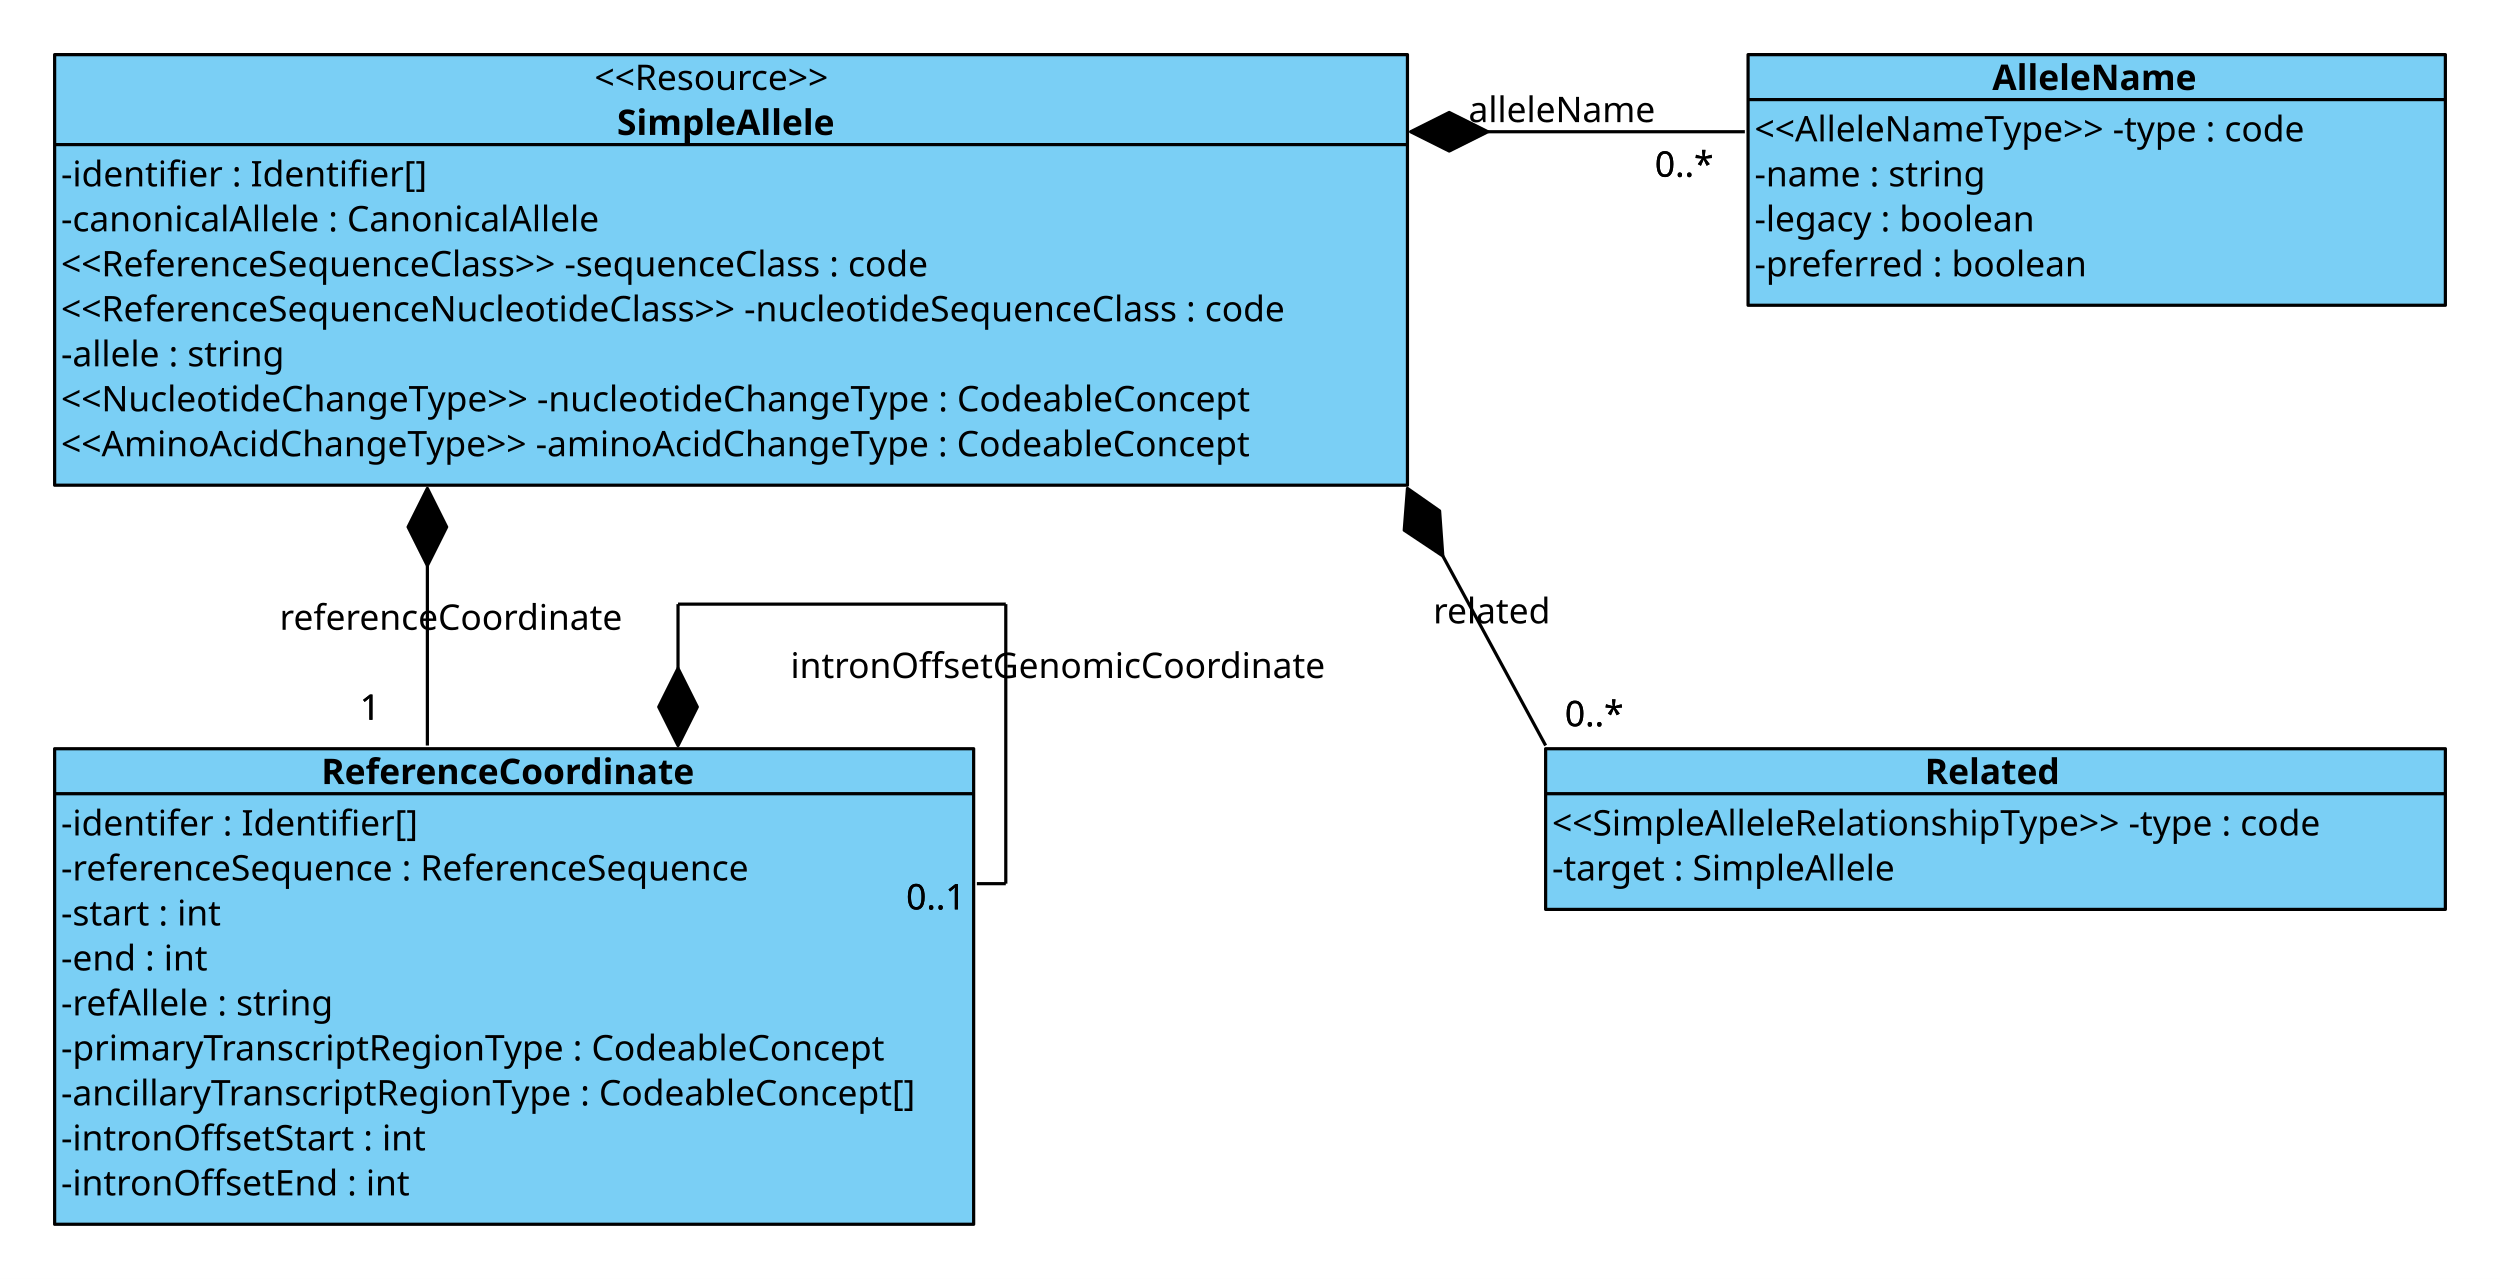
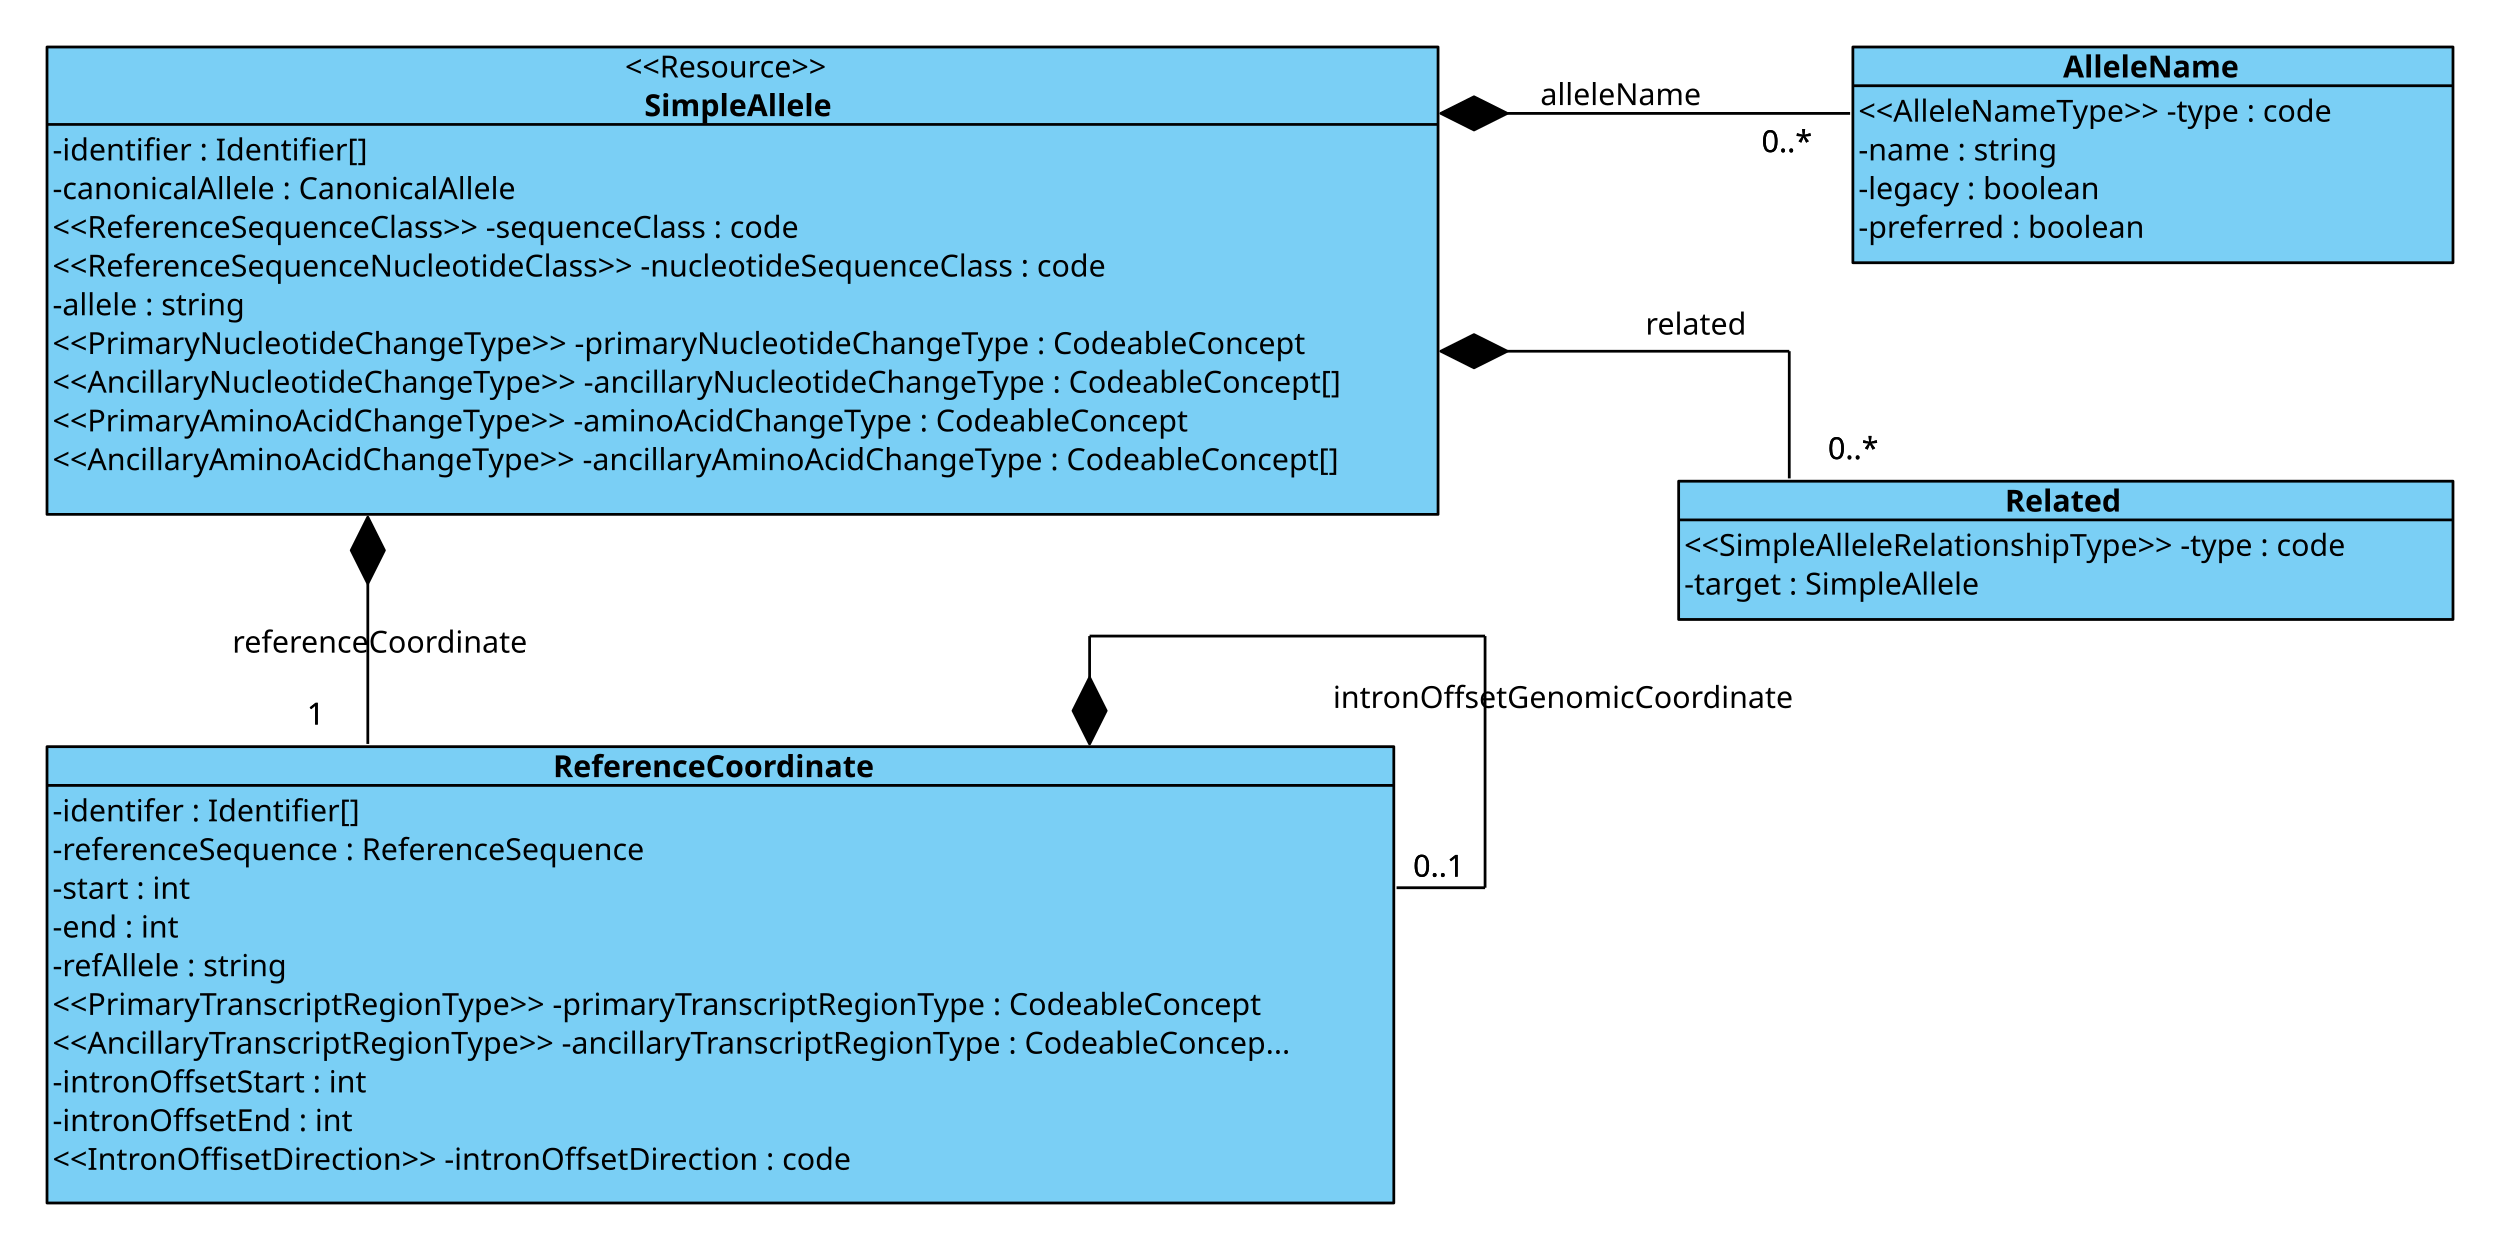
- <svg xmlns="http://www.w3.org/2000/svg" fill-opacity="0" color-rendering="auto" color-interpolation="auto" stroke="rgb(0,0,0)" text-rendering="auto" stroke-linecap="square" width="778" stroke-miterlimit="10" stroke-opacity="0" shape-rendering="auto" fill="rgb(0,0,0)" stroke-dasharray="none" font-weight="normal" stroke-width="1" height="398" font-family="'Dialog'" font-style="normal" stroke-linejoin="miter" font-size="12" stroke-dashoffset="0" image-rendering="auto">
+ <svg xmlns="http://www.w3.org/2000/svg" fill-opacity="0" color-rendering="auto" color-interpolation="auto" stroke="rgb(0,0,0)" text-rendering="auto" stroke-linecap="square" width="904" stroke-miterlimit="10" stroke-opacity="0" shape-rendering="auto" fill="rgb(0,0,0)" stroke-dasharray="none" font-weight="normal" stroke-width="1" height="452" font-family="'Dialog'" font-style="normal" stroke-linejoin="miter" font-size="12" stroke-dashoffset="0" image-rendering="auto">
  <defs id="genericDefs" />
  <g>
    <defs id="defs1">
      <clipPath clipPathUnits="userSpaceOnUse" id="clipPath1">
-         <path d="M-9 -9 L430 -9 L430 143 L-9 143 L-9 -9 Z" />
+         <path d="M-9 -9 L512 -9 L512 178 L-9 178 L-9 -9 Z" />
      </clipPath>
      <clipPath clipPathUnits="userSpaceOnUse" id="clipPath2">
-         <path d="M0 0 L0 106 L421 106 L421 0 Z" />
+         <path d="M0 0 L0 141 L503 141 L503 0 Z" />
      </clipPath>
      <clipPath clipPathUnits="userSpaceOnUse" id="clipPath3">
-         <path d="M0 0 L421 0 L421 28 L0 28 L0 0 Z" />
+         <path d="M0 0 L503 0 L503 28 L0 28 L0 0 Z" />
      </clipPath>
      <clipPath clipPathUnits="userSpaceOnUse" id="clipPath4">
        <path d="M-9 -9 L226 -9 L226 87 L-9 87 L-9 -9 Z" />
      </clipPath>
      <clipPath clipPathUnits="userSpaceOnUse" id="clipPath5">
        <path d="M0 0 L0 64 L217 64 L217 0 Z" />
      </clipPath>
      <clipPath clipPathUnits="userSpaceOnUse" id="clipPath6">
        <path d="M0 0 L217 0 L217 14 L0 14 L0 0 Z" />
      </clipPath>
      <clipPath clipPathUnits="userSpaceOnUse" id="clipPath7">
-         <path d="M-9 -9 L295 -9 L295 157 L-9 157 L-9 -9 Z" />
+         <path d="M-9 -9 L496 -9 L496 174 L-9 174 L-9 -9 Z" />
      </clipPath>
      <clipPath clipPathUnits="userSpaceOnUse" id="clipPath8">
-         <path d="M0 0 L0 134 L286 134 L286 0 Z" />
+         <path d="M0 0 L0 151 L487 151 L487 0 Z" />
      </clipPath>
      <clipPath clipPathUnits="userSpaceOnUse" id="clipPath9">
-         <path d="M0 0 L286 0 L286 14 L0 14 L0 0 Z" />
+         <path d="M0 0 L487 0 L487 14 L0 14 L0 0 Z" />
      </clipPath>
      <clipPath clipPathUnits="userSpaceOnUse" id="clipPath10">
        <path d="M-9 -9 L289 -9 L289 59 L-9 59 L-9 -9 Z" />
      </clipPath>
      <clipPath clipPathUnits="userSpaceOnUse" id="clipPath11">
        <path d="M0 0 L0 36 L280 36 L280 0 Z" />
      </clipPath>
      <clipPath clipPathUnits="userSpaceOnUse" id="clipPath12">
        <path d="M0 0 L280 0 L280 14 L0 14 L0 0 Z" />
      </clipPath>
      <clipPath clipPathUnits="userSpaceOnUse" id="clipPath13">
+         <path d="M-9 -9 L50 -9 L50 23 L-9 23 L-9 -9 Z" />
+       </clipPath>
+       <clipPath clipPathUnits="userSpaceOnUse" id="clipPath14">
+         <path d="M0 0 L41 0 L41 14 L0 14 L0 0 Z" />
+       </clipPath>
+       <clipPath clipPathUnits="userSpaceOnUse" id="clipPath15">
+         <path d="M-9 -9 L36 -9 L36 23 L-9 23 L-9 -9 Z" />
+       </clipPath>
+       <clipPath clipPathUnits="userSpaceOnUse" id="clipPath16">
+         <path d="M0 0 L27 0 L27 14 L0 14 L0 0 Z" />
+       </clipPath>
+       <clipPath clipPathUnits="userSpaceOnUse" id="clipPath17">
+         <path d="M-2 -2 L228 -2 L228 148 L-2 148 L-2 -2 Z" />
+       </clipPath>
+       <clipPath clipPathUnits="userSpaceOnUse" id="clipPath18">
+         <path d="M-60 -16 L118 -16 L118 30 L-60 30 L-60 -16 Z" />
+       </clipPath>
+       <clipPath clipPathUnits="userSpaceOnUse" id="clipPath19">
        <path d="M-9 -9 L49 -9 L49 23 L-9 23 L-9 -9 Z" />
      </clipPath>
-       <clipPath clipPathUnits="userSpaceOnUse" id="clipPath14">
+       <clipPath clipPathUnits="userSpaceOnUse" id="clipPath20">
        <path d="M0 0 L40 0 L40 14 L0 14 L0 0 Z" />
      </clipPath>
-       <clipPath clipPathUnits="userSpaceOnUse" id="clipPath15">
-         <path d="M-2 -2 L245 -2 L245 282 L-2 282 L-2 -2 Z" />
-       </clipPath>
-       <clipPath clipPathUnits="userSpaceOnUse" id="clipPath16">
-         <path d="M-60 -16 L118 -16 L118 30 L-60 30 L-60 -16 Z" />
-       </clipPath>
-       <clipPath clipPathUnits="userSpaceOnUse" id="clipPath17">
-         <path d="M-9 -9 L50 -9 L50 23 L-9 23 L-9 -9 Z" />
-       </clipPath>
-       <clipPath clipPathUnits="userSpaceOnUse" id="clipPath18">
-         <path d="M0 0 L41 0 L41 14 L0 14 L0 0 Z" />
-       </clipPath>
-       <clipPath clipPathUnits="userSpaceOnUse" id="clipPath19">
-         <path d="M-2 -2 L102 -2 L102 182 L-2 182 L-2 -2 Z" />
-       </clipPath>
-       <clipPath clipPathUnits="userSpaceOnUse" id="clipPath20">
+       <clipPath clipPathUnits="userSpaceOnUse" id="clipPath21">
+         <path d="M-2 -2 L102 -2 L102 184 L-2 184 L-2 -2 Z" />
+       </clipPath>
+       <clipPath clipPathUnits="userSpaceOnUse" id="clipPath22">
        <path d="M-131 -16 L260 -16 L260 30 L-131 30 L-131 -16 Z" />
      </clipPath>
-       <clipPath clipPathUnits="userSpaceOnUse" id="clipPath21">
-         <path d="M-9 -9 L36 -9 L36 23 L-9 23 L-9 -9 Z" />
-       </clipPath>
-       <clipPath clipPathUnits="userSpaceOnUse" id="clipPath22">
-         <path d="M0 0 L27 0 L27 14 L0 14 L0 0 Z" />
-       </clipPath>
      <clipPath clipPathUnits="userSpaceOnUse" id="clipPath23">
-         <path d="M-2 -2 L306 -2 L306 202 L-2 202 L-2 -2 Z" />
+         <path d="M-2 -2 L250 -2 L250 102 L-2 102 L-2 -2 Z" />
      </clipPath>
      <clipPath clipPathUnits="userSpaceOnUse" id="clipPath24">
        <path d="M-81 -16 L160 -16 L160 30 L-81 30 L-81 -16 Z" />
      </clipPath>
      <clipPath clipPathUnits="userSpaceOnUse" id="clipPath25">
-         <path d="M-2 -2 L204 -2 L204 189 L-2 189 L-2 -2 Z" />
+         <path d="M-2 -2 L245 -2 L245 193 L-2 193 L-2 -2 Z" />
      </clipPath>
      <clipPath clipPathUnits="userSpaceOnUse" id="clipPath26">
        <path d="M-193 -16 L384 -16 L384 30 L-193 30 L-193 -16 Z" />
      </clipPath>
    </defs>
    <g fill="white" fill-opacity="1" stroke-opacity="1" stroke="white">
-       <rect x="0" width="778" height="398" y="0" stroke="none" />
+       <rect x="0" width="904" height="452" y="0" stroke="none" />
    </g>
    <g font-size="11" transform="translate(17,17)" fill-opacity="1" fill="rgb(122,207,245)" text-rendering="geometricPrecision" font-family="sans-serif" stroke="rgb(122,207,245)" font-weight="bold" stroke-opacity="1">
-       <rect x="0" width="421" height="134" y="0" clip-path="url(#clipPath1)" stroke="none" />
+       <rect x="0" width="503" height="169" y="0" clip-path="url(#clipPath1)" stroke="none" />
    </g>
    <g font-size="11" stroke-linecap="butt" transform="translate(17,17)" fill-opacity="1" fill="black" text-rendering="geometricPrecision" font-family="sans-serif" stroke-linejoin="round" stroke="black" font-weight="bold" stroke-opacity="1" stroke-miterlimit="0">
-       <rect fill="none" x="0" width="421" height="134" y="0" clip-path="url(#clipPath1)" />
-       <line y2="28" fill="none" x1="0" clip-path="url(#clipPath1)" x2="421" y1="28" />
+       <rect fill="none" x="0" width="503" height="169" y="0" clip-path="url(#clipPath1)" />
+       <line y2="28" fill="none" x1="0" clip-path="url(#clipPath1)" x2="503" y1="28" />
    </g>
    <g font-size="11" transform="matrix(1,0,0,1,17,45)" fill-opacity="1" fill="black" text-rendering="geometricPrecision" font-family="sans-serif" stroke="black" stroke-opacity="1">
      <text x="2" xml:space="preserve" y="13" clip-path="url(#clipPath2)" stroke="none">-identifier : Identifier[]</text>
    </g>
    <g font-size="11" transform="matrix(1,0,0,1,17,45)" fill-opacity="1" fill="black" text-rendering="geometricPrecision" font-family="sans-serif" stroke="black" stroke-opacity="1">
      <text x="2" xml:space="preserve" y="27" clip-path="url(#clipPath2)" stroke="none">-canonicalAllele : CanonicalAllele</text>
      <text x="2" xml:space="preserve" y="41" clip-path="url(#clipPath2)" stroke="none">&lt;&lt;ReferenceSequenceClass&gt;&gt; -sequenceClass : code</text>
      <text x="2" xml:space="preserve" y="55" clip-path="url(#clipPath2)" stroke="none">&lt;&lt;ReferenceSequenceNucleotideClass&gt;&gt; -nucleotideSequenceClass : code</text>
      <text x="2" xml:space="preserve" y="69" clip-path="url(#clipPath2)" stroke="none">-allele : string</text>
-       <text x="2" xml:space="preserve" y="83" clip-path="url(#clipPath2)" stroke="none">&lt;&lt;NucleotideChangeType&gt;&gt; -nucleotideChangeType : CodeableConcept</text>
-       <text x="2" xml:space="preserve" y="97" clip-path="url(#clipPath2)" stroke="none">&lt;&lt;AminoAcidChangeType&gt;&gt; -aminoAcidChangeType : CodeableConcept</text>
+       <text x="2" xml:space="preserve" y="83" clip-path="url(#clipPath2)" stroke="none">&lt;&lt;PrimaryNucleotideChangeType&gt;&gt; -primaryNucleotideChangeType : CodeableConcept</text>
+       <text x="2" xml:space="preserve" y="97" clip-path="url(#clipPath2)" stroke="none">&lt;&lt;AncillaryNucleotideChangeType&gt;&gt; -ancillaryNucleotideChangeType : CodeableConcept[]</text>
+       <text x="2" xml:space="preserve" y="111" clip-path="url(#clipPath2)" stroke="none">&lt;&lt;PrimaryAminoAcidChangeType&gt;&gt; -aminoAcidChangeType : CodeableConcept</text>
+       <text x="2" xml:space="preserve" y="125" clip-path="url(#clipPath2)" stroke="none">&lt;&lt;AncillaryAminoAcidChangeType&gt;&gt; -ancillaryAminoAcidChangeType : CodeableConcept[]</text>
    </g>
    <g font-size="11" transform="translate(17,17)" fill-opacity="1" fill="black" text-rendering="geometricPrecision" font-family="sans-serif" stroke="black" stroke-opacity="1">
-       <text x="168" xml:space="preserve" y="11" clip-path="url(#clipPath3)" stroke="none">&lt;&lt;Resource&gt;&gt;</text>
-       <text x="175" xml:space="preserve" y="25" font-weight="bold" clip-path="url(#clipPath3)" stroke="none">SimpleAllele</text>
-     </g>
-     <g font-size="11" transform="translate(544,17)" fill-opacity="1" fill="rgb(122,207,245)" text-rendering="geometricPrecision" font-family="sans-serif" stroke="rgb(122,207,245)" font-weight="bold" stroke-opacity="1">
+       <text x="209" xml:space="preserve" y="11" clip-path="url(#clipPath3)" stroke="none">&lt;&lt;Resource&gt;&gt;</text>
+       <text x="216" xml:space="preserve" y="25" font-weight="bold" clip-path="url(#clipPath3)" stroke="none">SimpleAllele</text>
+     </g>
+     <g font-size="11" transform="translate(670,17)" fill-opacity="1" fill="rgb(122,207,245)" text-rendering="geometricPrecision" font-family="sans-serif" stroke="rgb(122,207,245)" font-weight="bold" stroke-opacity="1">
      <rect x="0" width="217" height="78" y="0" clip-path="url(#clipPath4)" stroke="none" />
    </g>
-     <g font-size="11" stroke-linecap="butt" transform="translate(544,17)" fill-opacity="1" fill="black" text-rendering="geometricPrecision" font-family="sans-serif" stroke-linejoin="round" stroke="black" font-weight="bold" stroke-opacity="1" stroke-miterlimit="0">
+     <g font-size="11" stroke-linecap="butt" transform="translate(670,17)" fill-opacity="1" fill="black" text-rendering="geometricPrecision" font-family="sans-serif" stroke-linejoin="round" stroke="black" font-weight="bold" stroke-opacity="1" stroke-miterlimit="0">
      <rect fill="none" x="0" width="217" height="78" y="0" clip-path="url(#clipPath4)" />
      <line y2="14" fill="none" x1="0" clip-path="url(#clipPath4)" x2="217" y1="14" />
    </g>
-     <g font-size="11" transform="matrix(1,0,0,1,544,31)" fill-opacity="1" fill="black" text-rendering="geometricPrecision" font-family="sans-serif" stroke="black" stroke-opacity="1">
+     <g font-size="11" transform="matrix(1,0,0,1,670,31)" fill-opacity="1" fill="black" text-rendering="geometricPrecision" font-family="sans-serif" stroke="black" stroke-opacity="1">
      <text x="2" xml:space="preserve" y="13" clip-path="url(#clipPath5)" stroke="none">&lt;&lt;AlleleNameType&gt;&gt; -type : code</text>
    </g>
-     <g font-size="11" transform="matrix(1,0,0,1,544,31)" fill-opacity="1" fill="black" text-rendering="geometricPrecision" font-family="sans-serif" stroke="black" stroke-opacity="1">
+     <g font-size="11" transform="matrix(1,0,0,1,670,31)" fill-opacity="1" fill="black" text-rendering="geometricPrecision" font-family="sans-serif" stroke="black" stroke-opacity="1">
      <text x="2" xml:space="preserve" y="27" clip-path="url(#clipPath5)" stroke="none">-name : string</text>
      <text x="2" xml:space="preserve" y="41" clip-path="url(#clipPath5)" stroke="none">-legacy : boolean</text>
      <text x="2" xml:space="preserve" y="55" clip-path="url(#clipPath5)" stroke="none">-preferred : boolean</text>
    </g>
-     <g font-size="11" transform="translate(544,17)" fill-opacity="1" fill="black" text-rendering="geometricPrecision" font-family="sans-serif" stroke="black" font-weight="bold" stroke-opacity="1">
+     <g font-size="11" transform="translate(670,17)" fill-opacity="1" fill="black" text-rendering="geometricPrecision" font-family="sans-serif" stroke="black" font-weight="bold" stroke-opacity="1">
      <text x="76" xml:space="preserve" y="11" clip-path="url(#clipPath6)" stroke="none">AlleleName</text>
    </g>
-     <g font-size="11" transform="translate(17,233)" fill-opacity="1" fill="rgb(122,207,245)" text-rendering="geometricPrecision" font-family="sans-serif" stroke="rgb(122,207,245)" font-weight="bold" stroke-opacity="1">
-       <rect x="0" width="286" height="148" y="0" clip-path="url(#clipPath7)" stroke="none" />
-     </g>
-     <g font-size="11" stroke-linecap="butt" transform="translate(17,233)" fill-opacity="1" fill="black" text-rendering="geometricPrecision" font-family="sans-serif" stroke-linejoin="round" stroke="black" font-weight="bold" stroke-opacity="1" stroke-miterlimit="0">
-       <rect fill="none" x="0" width="286" height="148" y="0" clip-path="url(#clipPath7)" />
-       <line y2="14" fill="none" x1="0" clip-path="url(#clipPath7)" x2="286" y1="14" />
-     </g>
-     <g font-size="11" transform="matrix(1,0,0,1,17,247)" fill-opacity="1" fill="black" text-rendering="geometricPrecision" font-family="sans-serif" stroke="black" stroke-opacity="1">
+     <g font-size="11" transform="translate(17,270)" fill-opacity="1" fill="rgb(122,207,245)" text-rendering="geometricPrecision" font-family="sans-serif" stroke="rgb(122,207,245)" font-weight="bold" stroke-opacity="1">
+       <rect x="0" width="487" height="165" y="0" clip-path="url(#clipPath7)" stroke="none" />
+     </g>
+     <g font-size="11" stroke-linecap="butt" transform="translate(17,270)" fill-opacity="1" fill="black" text-rendering="geometricPrecision" font-family="sans-serif" stroke-linejoin="round" stroke="black" font-weight="bold" stroke-opacity="1" stroke-miterlimit="0">
+       <rect fill="none" x="0" width="487" height="165" y="0" clip-path="url(#clipPath7)" />
+       <line y2="14" fill="none" x1="0" clip-path="url(#clipPath7)" x2="487" y1="14" />
+     </g>
+     <g font-size="11" transform="matrix(1,0,0,1,17,284)" fill-opacity="1" fill="black" text-rendering="geometricPrecision" font-family="sans-serif" stroke="black" stroke-opacity="1">
      <text x="2" xml:space="preserve" y="13" clip-path="url(#clipPath8)" stroke="none">-identifer : Identifier[]</text>
    </g>
-     <g font-size="11" transform="matrix(1,0,0,1,17,247)" fill-opacity="1" fill="black" text-rendering="geometricPrecision" font-family="sans-serif" stroke="black" stroke-opacity="1">
+     <g font-size="11" transform="matrix(1,0,0,1,17,284)" fill-opacity="1" fill="black" text-rendering="geometricPrecision" font-family="sans-serif" stroke="black" stroke-opacity="1">
      <text x="2" xml:space="preserve" y="27" clip-path="url(#clipPath8)" stroke="none">-referenceSequence : ReferenceSequence</text>
      <text x="2" xml:space="preserve" y="41" clip-path="url(#clipPath8)" stroke="none">-start : int</text>
      <text x="2" xml:space="preserve" y="55" clip-path="url(#clipPath8)" stroke="none">-end : int</text>
      <text x="2" xml:space="preserve" y="69" clip-path="url(#clipPath8)" stroke="none">-refAllele : string</text>
-       <text x="2" xml:space="preserve" y="83" clip-path="url(#clipPath8)" stroke="none">-primaryTranscriptRegionType : CodeableConcept</text>
-       <text x="2" xml:space="preserve" y="97" clip-path="url(#clipPath8)" stroke="none">-ancillaryTranscriptRegionType : CodeableConcept[]</text>
+       <text x="2" xml:space="preserve" y="83" clip-path="url(#clipPath8)" stroke="none">&lt;&lt;PrimaryTranscriptRegionType&gt;&gt; -primaryTranscriptRegionType : CodeableConcept</text>
+       <text x="2" xml:space="preserve" y="97" clip-path="url(#clipPath8)" stroke="none">&lt;&lt;AncillaryTranscriptRegionType&gt;&gt; -ancillaryTranscriptRegionType : CodeableConcep...</text>
      <text x="2" xml:space="preserve" y="111" clip-path="url(#clipPath8)" stroke="none">-intronOffsetStart : int</text>
      <text x="2" xml:space="preserve" y="125" clip-path="url(#clipPath8)" stroke="none">-intronOffsetEnd : int</text>
-     </g>
-     <g font-size="11" transform="translate(17,233)" fill-opacity="1" fill="black" text-rendering="geometricPrecision" font-family="sans-serif" stroke="black" font-weight="bold" stroke-opacity="1">
-       <text x="83" xml:space="preserve" y="11" clip-path="url(#clipPath9)" stroke="none">ReferenceCoordinate</text>
-     </g>
-     <g font-size="11" transform="translate(481,233)" fill-opacity="1" fill="rgb(122,207,245)" text-rendering="geometricPrecision" font-family="sans-serif" stroke="rgb(122,207,245)" font-weight="bold" stroke-opacity="1">
+       <text x="2" xml:space="preserve" y="139" clip-path="url(#clipPath8)" stroke="none">&lt;&lt;IntronOffisetDirection&gt;&gt; -intronOffsetDirection : code</text>
+     </g>
+     <g font-size="11" transform="translate(17,270)" fill-opacity="1" fill="black" text-rendering="geometricPrecision" font-family="sans-serif" stroke="black" font-weight="bold" stroke-opacity="1">
+       <text x="183" xml:space="preserve" y="11" clip-path="url(#clipPath9)" stroke="none">ReferenceCoordinate</text>
+     </g>
+     <g font-size="11" transform="translate(607,174)" fill-opacity="1" fill="rgb(122,207,245)" text-rendering="geometricPrecision" font-family="sans-serif" stroke="rgb(122,207,245)" font-weight="bold" stroke-opacity="1">
      <rect x="0" width="280" height="50" y="0" clip-path="url(#clipPath10)" stroke="none" />
    </g>
-     <g font-size="11" stroke-linecap="butt" transform="translate(481,233)" fill-opacity="1" fill="black" text-rendering="geometricPrecision" font-family="sans-serif" stroke-linejoin="round" stroke="black" font-weight="bold" stroke-opacity="1" stroke-miterlimit="0">
+     <g font-size="11" stroke-linecap="butt" transform="translate(607,174)" fill-opacity="1" fill="black" text-rendering="geometricPrecision" font-family="sans-serif" stroke-linejoin="round" stroke="black" font-weight="bold" stroke-opacity="1" stroke-miterlimit="0">
      <rect fill="none" x="0" width="280" height="50" y="0" clip-path="url(#clipPath10)" />
      <line y2="14" fill="none" x1="0" clip-path="url(#clipPath10)" x2="280" y1="14" />
    </g>
-     <g font-size="11" transform="matrix(1,0,0,1,481,247)" fill-opacity="1" fill="black" text-rendering="geometricPrecision" font-family="sans-serif" stroke="black" stroke-opacity="1">
+     <g font-size="11" transform="matrix(1,0,0,1,607,188)" fill-opacity="1" fill="black" text-rendering="geometricPrecision" font-family="sans-serif" stroke="black" stroke-opacity="1">
      <text x="2" xml:space="preserve" y="13" clip-path="url(#clipPath11)" stroke="none">&lt;&lt;SimpleAlleleRelationshipType&gt;&gt; -type : code</text>
    </g>
-     <g font-size="11" transform="matrix(1,0,0,1,481,247)" fill-opacity="1" fill="black" text-rendering="geometricPrecision" font-family="sans-serif" stroke="black" stroke-opacity="1">
+     <g font-size="11" transform="matrix(1,0,0,1,607,188)" fill-opacity="1" fill="black" text-rendering="geometricPrecision" font-family="sans-serif" stroke="black" stroke-opacity="1">
      <text x="2" xml:space="preserve" y="27" clip-path="url(#clipPath11)" stroke="none">-target : SimpleAllele</text>
    </g>
-     <g font-size="11" transform="translate(481,233)" fill-opacity="1" fill="black" text-rendering="geometricPrecision" font-family="sans-serif" stroke="black" font-weight="bold" stroke-opacity="1">
+     <g font-size="11" transform="translate(607,174)" fill-opacity="1" fill="black" text-rendering="geometricPrecision" font-family="sans-serif" stroke="black" font-weight="bold" stroke-opacity="1">
      <text x="118" xml:space="preserve" y="11" clip-path="url(#clipPath12)" stroke="none">Related</text>
    </g>
-     <g font-size="11" transform="translate(504,44)" fill-opacity="1" fill="black" text-rendering="geometricPrecision" font-family="sans-serif" stroke="black" stroke-opacity="1">
-       <text x="11" xml:space="preserve" y="11" clip-path="url(#clipPath14)" stroke="none">0..*</text>
-     </g>
-     <g font-size="11" transform="translate(476,215)" fill-opacity="1" fill="black" text-rendering="geometricPrecision" font-family="sans-serif" stroke="black" stroke-opacity="1">
-       <text x="11" xml:space="preserve" y="11" clip-path="url(#clipPath14)" stroke="none">0..*</text>
-     </g>
-     <g font-size="11" stroke-linecap="butt" transform="translate(338,52)" fill-opacity="1" fill="black" text-rendering="geometricPrecision" font-family="sans-serif" stroke-linejoin="round" stroke="black" stroke-opacity="1">
-       <line y2="180" fill="none" x1="111" clip-path="url(#clipPath15)" x2="143" y1="121" />
-       <polygon points=" 100 100 99 113 111 121 110 107" clip-path="url(#clipPath15)" stroke="none" />
-       <polygon fill="none" points=" 100 100 99 113 111 121 110 107" clip-path="url(#clipPath15)" />
-     </g>
-     <g font-size="11" transform="translate(437,183)" fill-opacity="1" fill="black" text-rendering="geometricPrecision" font-family="sans-serif" stroke="black" stroke-opacity="1">
-       <text x="9" xml:space="preserve" y="11" clip-path="url(#clipPath16)" stroke="none">related</text>
-     </g>
-     <g font-size="11" transform="translate(476,215)" fill-opacity="1" fill="black" text-rendering="geometricPrecision" font-family="sans-serif" stroke="black" stroke-opacity="1">
-       <text x="11" xml:space="preserve" y="11" clip-path="url(#clipPath14)" stroke="none">0..*</text>
-     </g>
-     <g font-size="11" transform="translate(272,272)" fill-opacity="1" fill="black" text-rendering="geometricPrecision" font-family="sans-serif" stroke="black" stroke-opacity="1">
-       <text x="10" xml:space="preserve" y="11" clip-path="url(#clipPath18)" stroke="none">0..1</text>
-     </g>
-     <g font-size="11" stroke-linecap="butt" transform="translate(83,102)" fill-opacity="1" fill="black" text-rendering="geometricPrecision" font-family="sans-serif" stroke-linejoin="round" stroke="black" stroke-opacity="1">
-       <line y2="130" fill="none" x1="50" clip-path="url(#clipPath19)" x2="50" y1="74" />
-       <polygon points=" 50 50 44 62 50 74 56 62" clip-path="url(#clipPath19)" stroke="none" />
-       <polygon fill="none" points=" 50 50 44 62 50 74 56 62" clip-path="url(#clipPath19)" />
-     </g>
-     <g font-size="11" transform="translate(77,185)" fill-opacity="1" fill="black" text-rendering="geometricPrecision" font-family="sans-serif" stroke="black" stroke-opacity="1">
-       <text x="10" xml:space="preserve" y="11" clip-path="url(#clipPath20)" stroke="none">referenceCoordinate</text>
-     </g>
-     <g font-size="11" transform="translate(102,213)" fill-opacity="1" fill="black" text-rendering="geometricPrecision" font-family="sans-serif" stroke="black" stroke-opacity="1">
-       <text x="10" xml:space="preserve" y="11" clip-path="url(#clipPath22)" stroke="none">1</text>
-     </g>
-     <g font-size="11" stroke-linecap="butt" transform="translate(339,-59)" fill-opacity="1" fill="black" text-rendering="geometricPrecision" font-family="sans-serif" stroke-linejoin="round" stroke="black" stroke-opacity="1">
-       <line y2="100" fill="none" x1="124" clip-path="url(#clipPath23)" x2="204" y1="100" />
-       <polygon points=" 100 100 112 106 124 100 112 94" clip-path="url(#clipPath23)" stroke="none" />
-       <polygon fill="none" points=" 100 100 112 106 124 100 112 94" clip-path="url(#clipPath23)" />
-     </g>
-     <g font-size="11" transform="translate(448,27)" fill-opacity="1" fill="black" text-rendering="geometricPrecision" font-family="sans-serif" stroke="black" stroke-opacity="1">
+     <g font-size="11" transform="translate(501,306)" fill-opacity="1" fill="black" text-rendering="geometricPrecision" font-family="sans-serif" stroke="black" stroke-opacity="1">
+       <text x="10" xml:space="preserve" y="11" clip-path="url(#clipPath14)" stroke="none">0..1</text>
+     </g>
+     <g font-size="11" transform="translate(101,251)" fill-opacity="1" fill="black" text-rendering="geometricPrecision" font-family="sans-serif" stroke="black" stroke-opacity="1">
+       <text x="10" xml:space="preserve" y="11" clip-path="url(#clipPath16)" stroke="none">1</text>
+     </g>
+     <g font-size="11" stroke-linecap="butt" transform="translate(471,77)" fill-opacity="1" fill="black" text-rendering="geometricPrecision" font-family="sans-serif" stroke-linejoin="round" stroke="black" stroke-opacity="1">
+       <line y2="50" fill="none" x1="74" clip-path="url(#clipPath17)" x2="176" y1="50" />
+       <line y2="96" fill="none" x1="176" clip-path="url(#clipPath17)" x2="176" y1="50" />
+       <polygon points=" 50 50 62 56 74 50 62 44" clip-path="url(#clipPath17)" stroke="none" />
+       <polygon fill="none" points=" 50 50 62 56 74 50 62 44" clip-path="url(#clipPath17)" />
+     </g>
+     <g font-size="11" transform="translate(586,110)" fill-opacity="1" fill="black" text-rendering="geometricPrecision" font-family="sans-serif" stroke="black" stroke-opacity="1">
+       <text x="9" xml:space="preserve" y="11" clip-path="url(#clipPath18)" stroke="none">related</text>
+     </g>
+     <g font-size="11" transform="translate(650,155)" fill-opacity="1" fill="black" text-rendering="geometricPrecision" font-family="sans-serif" stroke="black" stroke-opacity="1">
+       <text x="11" xml:space="preserve" y="11" clip-path="url(#clipPath20)" stroke="none">0..*</text>
+     </g>
+     <g font-size="11" stroke-linecap="butt" transform="translate(83,137)" fill-opacity="1" fill="black" text-rendering="geometricPrecision" font-family="sans-serif" stroke-linejoin="round" stroke="black" stroke-opacity="1">
+       <line y2="132" fill="none" x1="50" clip-path="url(#clipPath21)" x2="50" y1="74" />
+       <polygon points=" 50 50 44 62 50 74 56 62" clip-path="url(#clipPath21)" stroke="none" />
+       <polygon fill="none" points=" 50 50 44 62 50 74 56 62" clip-path="url(#clipPath21)" />
+     </g>
+     <g font-size="11" transform="translate(74,225)" fill-opacity="1" fill="black" text-rendering="geometricPrecision" font-family="sans-serif" stroke="black" stroke-opacity="1">
+       <text x="10" xml:space="preserve" y="11" clip-path="url(#clipPath22)" stroke="none">referenceCoordinate</text>
+     </g>
+     <g font-size="11" transform="translate(101,251)" fill-opacity="1" fill="black" text-rendering="geometricPrecision" font-family="sans-serif" stroke="black" stroke-opacity="1">
+       <text x="10" xml:space="preserve" y="11" clip-path="url(#clipPath16)" stroke="none">1</text>
+     </g>
+     <g font-size="11" transform="translate(626,44)" fill-opacity="1" fill="black" text-rendering="geometricPrecision" font-family="sans-serif" stroke="black" stroke-opacity="1">
+       <text x="11" xml:space="preserve" y="11" clip-path="url(#clipPath20)" stroke="none">0..*</text>
+     </g>
+     <g font-size="11" stroke-linecap="butt" transform="translate(471,-9)" fill-opacity="1" fill="black" text-rendering="geometricPrecision" font-family="sans-serif" stroke-linejoin="round" stroke="black" stroke-opacity="1">
+       <line y2="50" fill="none" x1="74" clip-path="url(#clipPath23)" x2="198" y1="50" />
+       <polygon points=" 50 50 62 56 74 50 62 44" clip-path="url(#clipPath23)" stroke="none" />
+       <polygon fill="none" points=" 50 50 62 56 74 50 62 44" clip-path="url(#clipPath23)" />
+     </g>
+     <g font-size="11" transform="translate(548,27)" fill-opacity="1" fill="black" text-rendering="geometricPrecision" font-family="sans-serif" stroke="black" stroke-opacity="1">
      <text x="9" xml:space="preserve" y="11" clip-path="url(#clipPath24)" stroke="none">alleleName</text>
    </g>
-     <g font-size="11" transform="translate(504,44)" fill-opacity="1" fill="black" text-rendering="geometricPrecision" font-family="sans-serif" stroke="black" stroke-opacity="1">
-       <text x="11" xml:space="preserve" y="11" clip-path="url(#clipPath14)" stroke="none">0..*</text>
-     </g>
-     <g font-size="11" stroke-linecap="butt" transform="translate(161,138)" fill-opacity="1" fill="black" text-rendering="geometricPrecision" font-family="sans-serif" stroke-linejoin="round" stroke="black" stroke-opacity="1">
-       <line y2="50" fill="none" x1="50" clip-path="url(#clipPath25)" x2="50" y1="70" />
-       <line y2="50" fill="none" x1="50" clip-path="url(#clipPath25)" x2="152" y1="50" />
-       <line y2="137" fill="none" x1="152" clip-path="url(#clipPath25)" x2="152" y1="50" />
-       <line y2="137" fill="none" x1="152" clip-path="url(#clipPath25)" x2="143" y1="137" />
-       <polygon points=" 50 94 56 82 50 70 44 82" clip-path="url(#clipPath25)" stroke="none" />
-       <polygon fill="none" points=" 50 94 56 82 50 70 44 82" clip-path="url(#clipPath25)" />
-     </g>
-     <g font-size="11" transform="translate(237,200)" fill-opacity="1" fill="black" text-rendering="geometricPrecision" font-family="sans-serif" stroke="black" stroke-opacity="1">
+     <g font-size="11" transform="translate(626,44)" fill-opacity="1" fill="black" text-rendering="geometricPrecision" font-family="sans-serif" stroke="black" stroke-opacity="1">
+       <text x="11" xml:space="preserve" y="11" clip-path="url(#clipPath20)" stroke="none">0..*</text>
+     </g>
+     <g font-size="11" transform="translate(650,155)" fill-opacity="1" fill="black" text-rendering="geometricPrecision" font-family="sans-serif" stroke="black" stroke-opacity="1">
+       <text x="11" xml:space="preserve" y="11" clip-path="url(#clipPath20)" stroke="none">0..*</text>
+     </g>
+     <g font-size="11" stroke-linecap="butt" transform="translate(344,180)" fill-opacity="1" fill="black" text-rendering="geometricPrecision" font-family="sans-serif" stroke-linejoin="round" stroke="black" stroke-opacity="1">
+       <line y2="50" fill="none" x1="50" clip-path="url(#clipPath25)" x2="50" y1="65" />
+       <line y2="50" fill="none" x1="50" clip-path="url(#clipPath25)" x2="193" y1="50" />
+       <line y2="141" fill="none" x1="193" clip-path="url(#clipPath25)" x2="193" y1="50" />
+       <line y2="141" fill="none" x1="193" clip-path="url(#clipPath25)" x2="161" y1="141" />
+       <polygon points=" 50 89 56 77 50 65 44 77" clip-path="url(#clipPath25)" stroke="none" />
+       <polygon fill="none" points=" 50 89 56 77 50 65 44 77" clip-path="url(#clipPath25)" />
+     </g>
+     <g font-size="11" transform="translate(473,245)" fill-opacity="1" fill="black" text-rendering="geometricPrecision" font-family="sans-serif" stroke="black" stroke-opacity="1">
      <text x="9" xml:space="preserve" y="11" clip-path="url(#clipPath26)" stroke="none">intronOffsetGenomicCoordinate</text>
    </g>
-     <g font-size="11" transform="translate(272,272)" fill-opacity="1" fill="black" text-rendering="geometricPrecision" font-family="sans-serif" stroke="black" stroke-opacity="1">
-       <text x="10" xml:space="preserve" y="11" clip-path="url(#clipPath18)" stroke="none">0..1</text>
-     </g>
-     <g font-size="11" transform="translate(102,213)" fill-opacity="1" fill="black" text-rendering="geometricPrecision" font-family="sans-serif" stroke="black" stroke-opacity="1">
-       <text x="10" xml:space="preserve" y="11" clip-path="url(#clipPath22)" stroke="none">1</text>
+     <g font-size="11" transform="translate(501,306)" fill-opacity="1" fill="black" text-rendering="geometricPrecision" font-family="sans-serif" stroke="black" stroke-opacity="1">
+       <text x="10" xml:space="preserve" y="11" clip-path="url(#clipPath14)" stroke="none">0..1</text>
    </g>
  </g>
</svg>
